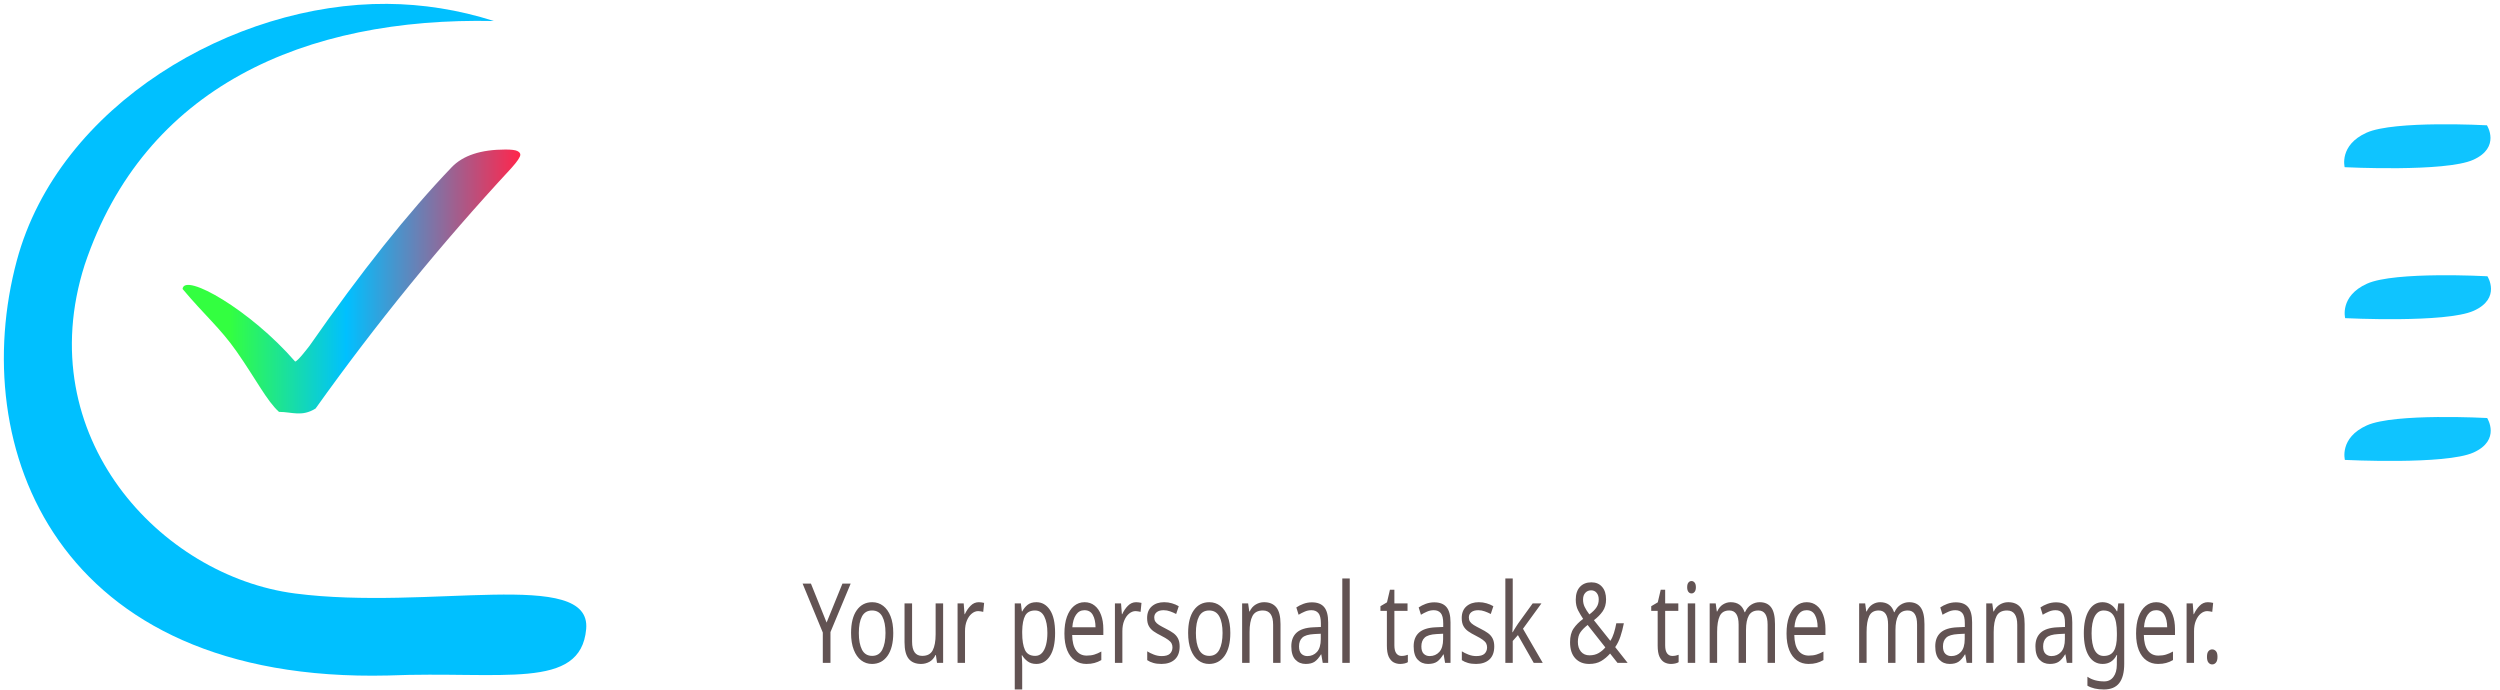
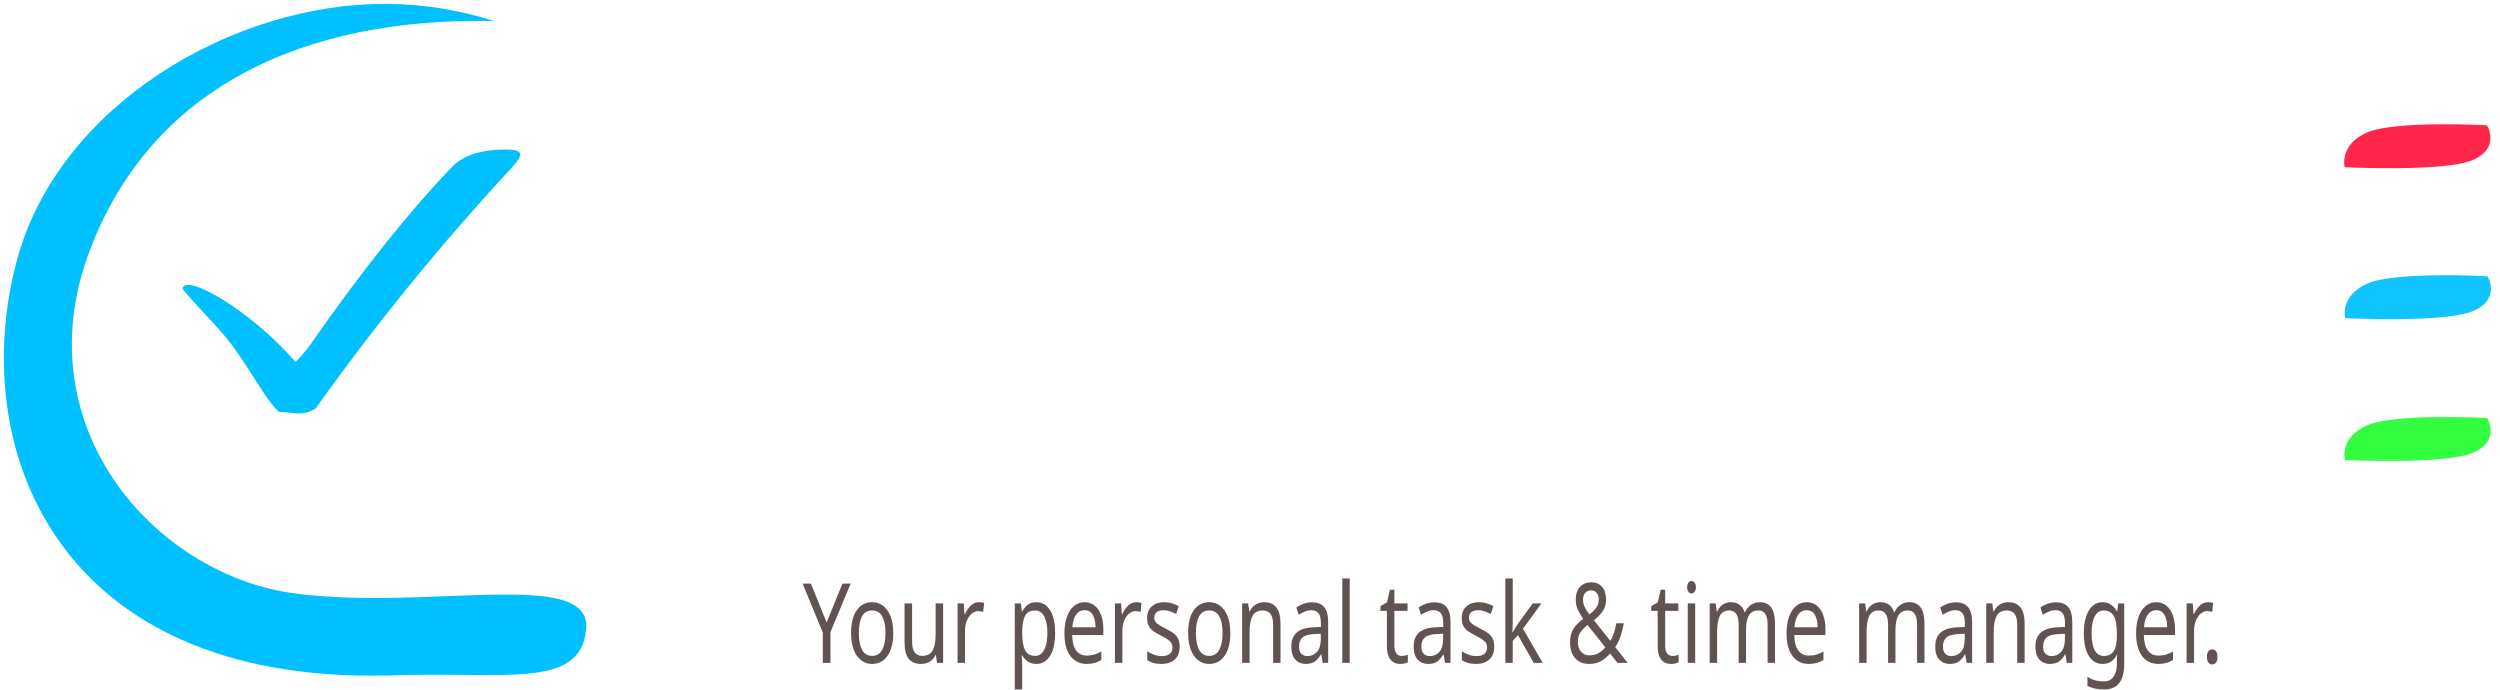
<svg xmlns="http://www.w3.org/2000/svg" xmlns:xlink="http://www.w3.org/1999/xlink" width="647.192" height="178.574" id="svg2" version="1.1">
  <defs id="defs4">
    <linearGradient xlink:href="#linearGradient3763" id="linearGradient3795" gradientUnits="userSpaceOnUse" x1="468.919" y1="386.648" x2="652.707" y2="386.648" gradientTransform="translate(-137.3632,5.183517)" />
    <linearGradient id="linearGradient3763">
      <stop id="stop3765" offset="0" style="stop-color:#33ff40;stop-opacity:1;" />
      <stop style="stop-color:#00c0ff;stop-opacity:1;" offset="0.402" id="stop3769" />
      <stop id="stop3771" offset="1" style="stop-color:#ff264c;stop-opacity:1;" />
    </linearGradient>
-     <linearGradient y2="386.648" x2="652.707" y1="386.648" x1="468.919" gradientTransform="matrix(0.4084956,0,0,0.4084956,-109.6737,178.2294)" gradientUnits="userSpaceOnUse" id="linearGradient3038" xlink:href="#linearGradient3763" />
  </defs>
  <g id="layer1" transform="translate(-22.39966,-272.7795)">
    <path style="opacity:0.568;fill:none;stroke:none" id="path3755" d="m 234.793,108.872 c 166.251,41.66 276.699,214.295 255.603,399.523" />
    <path style="font-size:medium;font-style:normal;font-variant:normal;font-weight:normal;font-stretch:normal;text-indent:0;text-align:start;text-decoration:none;line-height:normal;letter-spacing:normal;word-spacing:normal;text-transform:none;direction:ltr;block-progression:tb;writing-mode:lr-tb;text-anchor:start;baseline-shift:baseline;color:#000000;fill:#00c0ff;fill-opacity:1;stroke:none;stroke-width:22.027;marker:none;visibility:visible;display:inline;overflow:visible;enable-background:accumulate;font-family:Sans;-inkscape-font-specification:Sans" d="m 122.613,273.782 c 9.165,0.066 18.463,1.505 27.647,4.438 -49.016,-1.035 -90.498,17.069 -105.94,63.113 -14.184,44.417 19.662,80.567 54.454,85.085 34.792,4.519 76.795,-6.754 75.373,9.206 -1.422,15.96 -21.713,10.823 -51.257,12.026 C 36.619,449.735 13.846,388.306 26.751,340.238 37.584,299.892 82.896,273.497 122.613,273.782 z" id="path3757" />
    <flowRoot xml:space="preserve" id="flowRoot4425" style="font-size:40px;font-style:normal;font-variant:normal;font-weight:bold;font-stretch:normal;line-height:125%;letter-spacing:0px;word-spacing:0px;fill:#625353;fill-opacity:1;stroke:none;font-family:Sans;-inkscape-font-specification:Sans Bold" transform="matrix(1.080183,0,-0.00882336,2.141681,-102.2177,-356.7247)">
      <flowRegion id="flowRegion4427">
        <rect id="rect4429" width="441.8" height="79.312" x="250.167" y="293.554" style="font-style:normal;font-variant:normal;font-weight:bold;font-stretch:normal;fill:#625353;fill-opacity:1;font-family:Sans;-inkscape-font-specification:Sans Bold" />
      </flowRegion>
      <flowPara id="flowPara4431" style="font-size:56px;font-style:normal;font-variant:normal;font-weight:bold;font-stretch:normal;fill:#625353;fill-opacity:1;font-family:Sans;-inkscape-font-specification:Sans Bold">FlowgencyTM</flowPara>
    </flowRoot>
    <flowRoot xml:space="preserve" id="flowRoot4433" style="font-size:12px;font-style:normal;font-weight:normal;line-height:125%;letter-spacing:0px;word-spacing:0px;fill:#000000;fill-opacity:1;stroke:none;font-family:Sans">
      <flowRegion id="flowRegion4435">
        <rect id="rect4437" width="351.711" height="72.004" x="321.247" y="432.945" style="font-size:12px" />
      </flowRegion>
      <flowPara id="flowPara4439" />
    </flowRoot>
    <flowRoot xml:space="preserve" id="flowRoot4441" style="font-size:14px;font-style:normal;font-weight:normal;line-height:125%;letter-spacing:0px;word-spacing:0px;fill:#000000;fill-opacity:1;stroke:none;font-family:Sans">
      <flowRegion id="flowRegion4443">
        <rect id="rect4445" width="180.009" height="74.773" x="369.25" y="437.561" style="font-size:14px" />
      </flowRegion>
      <flowPara id="flowPara4447" />
    </flowRoot>
    <text xml:space="preserve" style="font-size:25.143px;font-style:normal;font-weight:normal;line-height:125%;letter-spacing:0px;word-spacing:0px;fill:#625353;fill-opacity:1;stroke:none;font-family:Sans;-inkscape-font-specification:Sans" x="263.098" y="388.759" id="text3013" transform="scale(0.8748433,1.143062)">
      <tspan x="263.098" y="388.759" id="tspan3785">Your personal task &amp; time manager.</tspan>
    </text>
-     <path style="fill:url(#linearGradient3038);fill-opacity:1;stroke:none" d="m 153.283,311.488 c -6.369,8e-5 -11.015,1.523 -13.94,4.57 -11.275,11.766 -23.546,27.178 -36.803,46.224 -0.661,0.847 -3.128,4.087 -3.741,4.087 -11.483,-13.267 -28.717,-23.169 -29.136,-18.782 5.748,6.856 9.763,10.136 13.988,16.184 5.095,7.293 7.806,12.774 10.973,15.635 3.35,1e-5 5.919,1.356 9.474,-0.873 15.568,-21.84 32.456,-42.58 50.666,-62.219 1.557,-1.735 2.336,-2.892 2.336,-3.485 -1e-4,-0.381 -0.26,-0.703 -0.779,-0.957 -0.519,-0.254 -1.529,-0.383 -3.038,-0.383 z" id="rect2985" />
-     <path style="fill:#00c0ff;fill-opacity:0.941;stroke:none" d="m 635.107,382.909 c -7.178,3.233 -5.666,8.931 -5.666,8.931 0,0 26.108,1.319 33.286,-1.914 7.178,-3.233 3.541,-8.931 3.541,-8.931 0,0 -23.984,-1.319 -31.162,1.914 z" id="rect3788-4-2" />
+     <path style="fill:#00c0ff;fill-opacity:1;stroke:none" d="m 153.283,311.488 c -6.369,8e-5 -11.015,1.523 -13.94,4.57 -11.275,11.766 -23.546,27.178 -36.803,46.224 -0.661,0.847 -3.128,4.087 -3.741,4.087 -11.483,-13.267 -28.717,-23.169 -29.136,-18.782 5.748,6.856 9.763,10.136 13.988,16.184 5.095,7.293 7.806,12.774 10.973,15.635 3.35,1e-5 5.919,1.356 9.474,-0.873 15.568,-21.84 32.456,-42.58 50.666,-62.219 1.557,-1.735 2.336,-2.892 2.336,-3.485 -1e-4,-0.381 -0.26,-0.703 -0.779,-0.957 -0.519,-0.254 -1.529,-0.383 -3.038,-0.383 z" id="rect2985" />
+     <path style="fill:#33ff40;fill-opacity:1;stroke:none" d="m 635.107,382.909 c -7.178,3.233 -5.666,8.931 -5.666,8.931 0,0 26.108,1.319 33.286,-1.914 7.178,-3.233 3.541,-8.931 3.541,-8.931 0,0 -23.984,-1.319 -31.162,1.914 z" id="rect3788-4-2" />
    <path style="fill:#00c0ff;fill-opacity:0.941;stroke:none" d="m 635.177,346.212 c -7.178,3.233 -5.666,8.931 -5.666,8.931 0,0 26.108,1.319 33.286,-1.914 7.178,-3.233 3.541,-8.931 3.541,-8.931 0,0 -23.984,-1.319 -31.162,1.914 z" id="rect3788-4-2-3" />
-     <path style="fill:#00c0ff;fill-opacity:0.941;stroke:none" d="m 635.047,307.131 c -7.178,3.233 -5.666,8.931 -5.666,8.931 0,0 26.108,1.319 33.286,-1.914 7.178,-3.233 3.541,-8.931 3.541,-8.931 0,0 -23.984,-1.319 -31.162,1.914 z" id="rect3788-4-2-3-1" />
+     <path style="fill:#ff264c;fill-opacity:1;stroke:none" d="m 635.047,307.131 c -7.178,3.233 -5.666,8.931 -5.666,8.931 0,0 26.108,1.319 33.286,-1.914 7.178,-3.233 3.541,-8.931 3.541,-8.931 0,0 -23.984,-1.319 -31.162,1.914 z" id="rect3788-4-2-3-1" />
  </g>
</svg>
